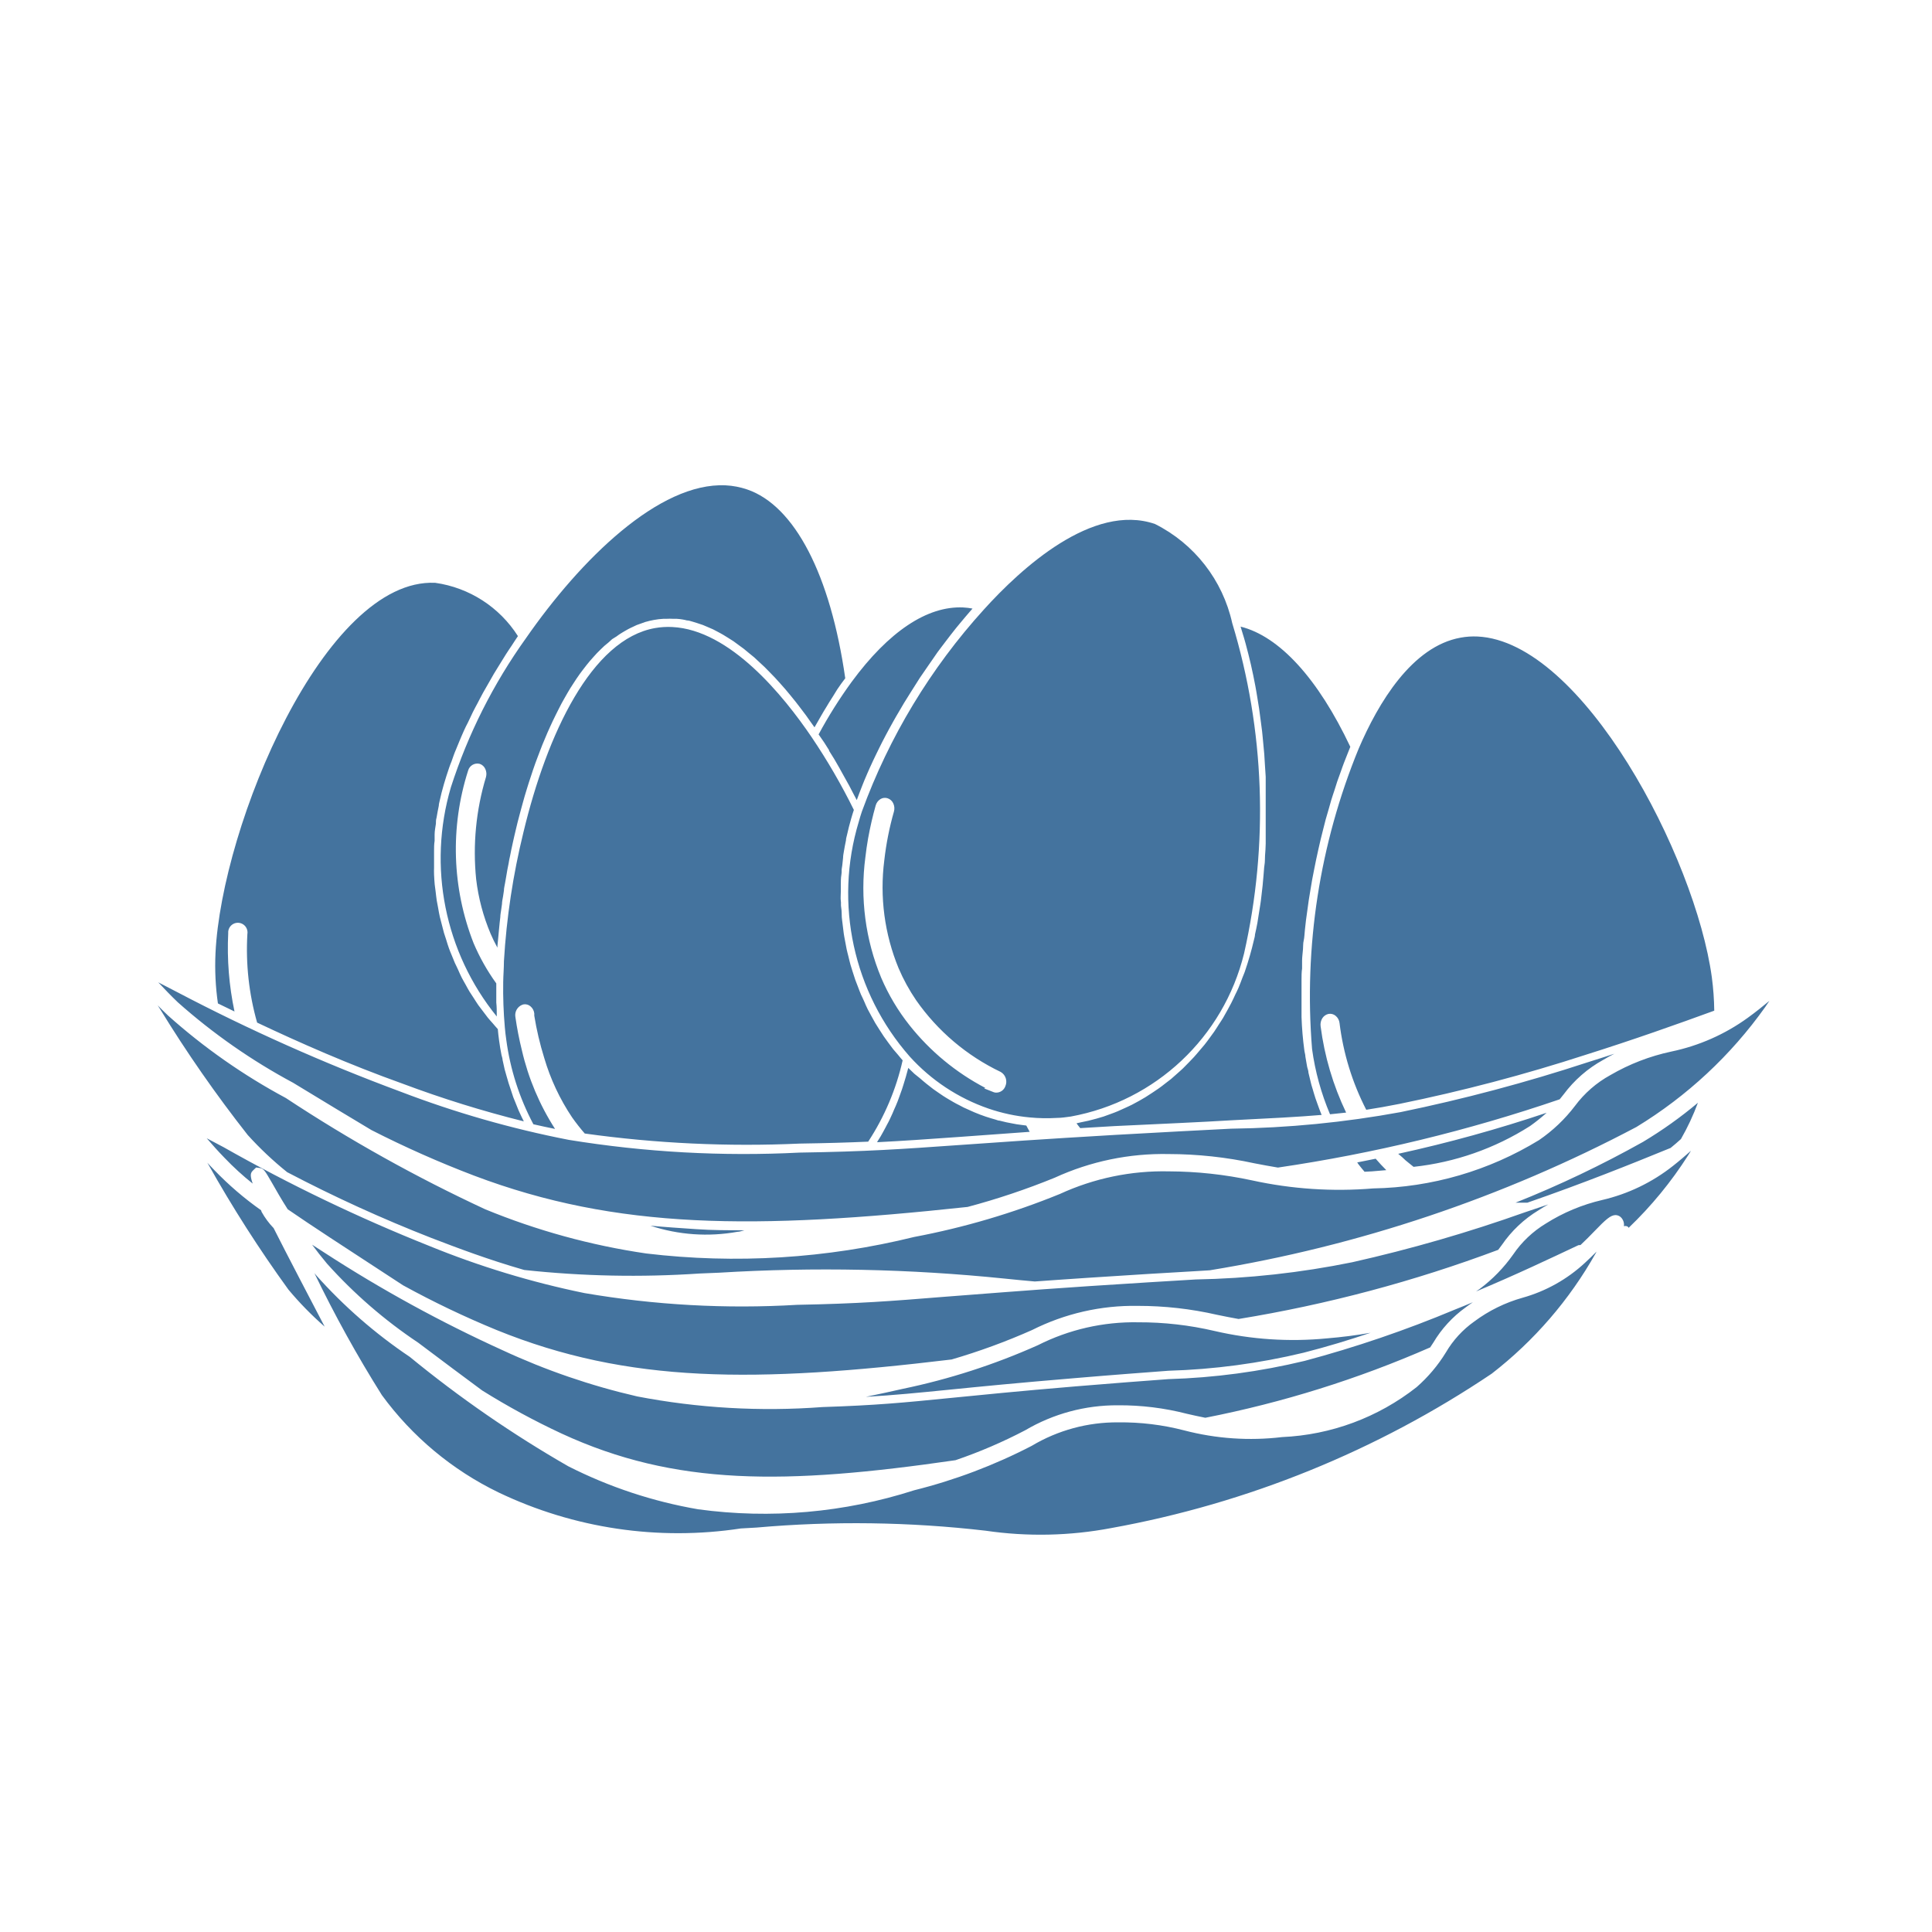
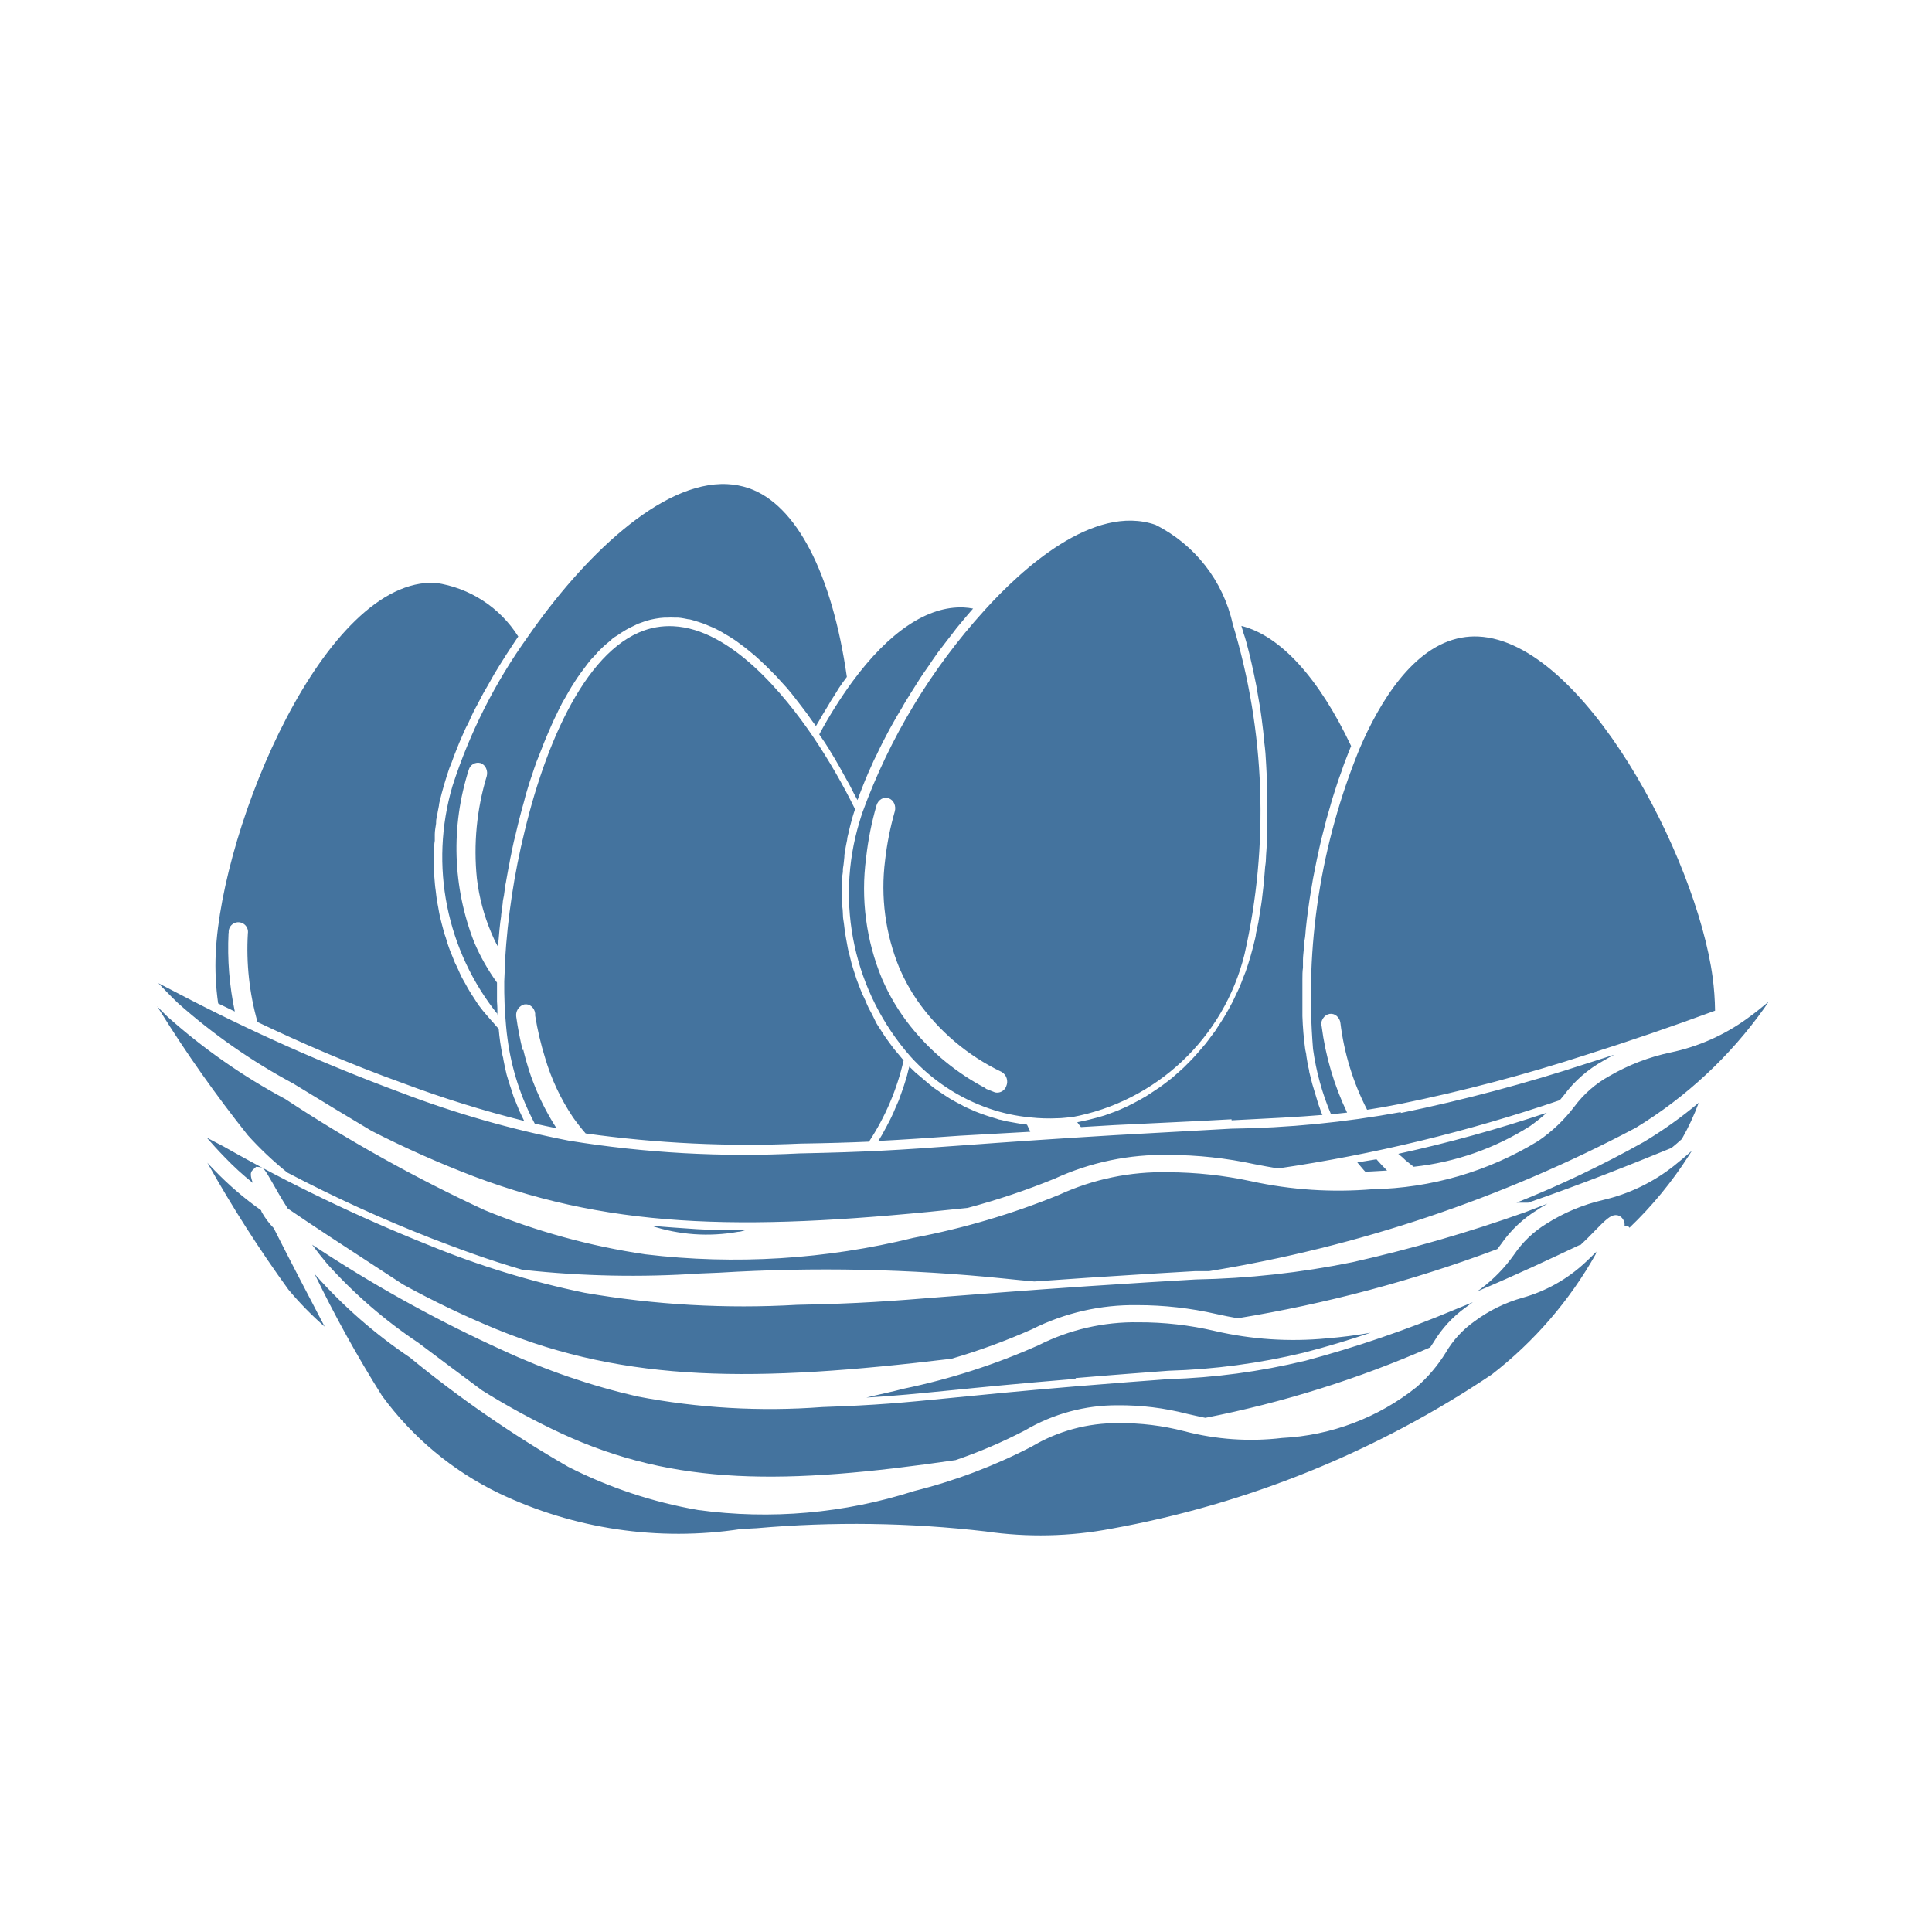
- <svg xmlns="http://www.w3.org/2000/svg" width="24px" fill="#44739e" height="24px" viewBox="0 0 24 24" version="1.1">
-   <path d="m 19.823,15.567 0.01,-0.019 c -0.045,0.046 -0.095,0.094 -0.145,0.14 a 1.887,1.887 0 0 1 -0.774,0.433 1.833,1.833 0 0 0 -0.6,0.295 1.235,1.235 0 0 0 -0.353,0.385 1.878,1.878 0 0 1 -0.364,0.431 2.909,2.909 0 0 1 -1.671,0.62 3.275,3.275 0 0 1 -1.215,-0.083 3.119,3.119 0 0 0 -0.82,-0.1 2.065,2.065 0 0 0 -1.075,0.292 6.7,6.7 0 0 1 -1.461,0.552 6.084,6.084 0 0 1 -2.682,0.236 5.7,5.7 0 0 1 -1.613,-0.534 14.444,14.444 0 0 1 -1.969,-1.359 6.163,6.163 0 0 1 -1.165,-1.016 l -0.02,-0.024 a 15.469,15.469 0 0 0 0.838,1.515 3.9,3.9 0 0 0 1.45,1.209 5.169,5.169 0 0 0 3.009,0.447 l 0.194,-0.011 a 14.016,14.016 0 0 1 2.847,0.039 4.711,4.711 0 0 0 1.561,-0.033 12.43,12.43 0 0 0 4.726,-1.918 4.983,4.983 0 0 0 1.292,-1.497 z m -3.615,1.338 a 8.252,8.252 0 0 1 -1.693,0.227 c -0.3,0.022 -0.672,0.05 -1.153,0.09 -0.716,0.06 -1.181,0.107 -1.554,0.144 -0.593,0.059 -0.92,0.091 -1.592,0.113 a 8.713,8.713 0 0 1 -2.3,-0.132 8.485,8.485 0 0 1 -1.675,-0.575 16.912,16.912 0 0 1 -2.209,-1.21 l -0.155,-0.1 c 0.057,0.077 0.118,0.155 0.184,0.234 a 5.981,5.981 0 0 0 1.135,0.984 c 0.308,0.231 0.568,0.427 0.794,0.593 a 9.152,9.152 0 0 0 0.986,0.535 c 1.414,0.653 2.778,0.638 4.894,0.331 a 6.139,6.139 0 0 0 0.866,-0.372 2.243,2.243 0 0 1 1.151,-0.31 3.343,3.343 0 0 1 0.859,0.106 c 0.075,0.017 0.149,0.034 0.227,0.049 a 13.378,13.378 0 0 0 2.793,-0.874 l 0.039,-0.059 a 1.453,1.453 0 0 1 0.4,-0.437 c 0.031,-0.023 0.061,-0.045 0.091,-0.065 -0.074,0.031 -0.149,0.062 -0.225,0.092 a 14.49,14.49 0 0 1 -1.863,0.636 z m -2.848,0.214 c 0.481,-0.041 0.853,-0.068 1.154,-0.091 a 8.2,8.2 0 0 0 1.679,-0.224 c 0.294,-0.075 0.576,-0.161 0.833,-0.248 -0.172,0.031 -0.353,0.054 -0.545,0.07 a 4.325,4.325 0 0 1 -1.393,-0.092 4.1,4.1 0 0 0 -0.95,-0.108 2.655,2.655 0 0 0 -1.246,0.285 8.2,8.2 0 0 1 -1.674,0.541 c -0.147,0.033 -0.3,0.067 -0.462,0.1 0.357,-0.021 0.639,-0.049 1.049,-0.09 0.369,-0.037 0.834,-0.083 1.555,-0.143 z m -10.11,-2.064 -0.007,-0.021 v 0 a 4.02,4.02 0 0 1 -0.582,-0.5 c -0.03,-0.03 -0.058,-0.061 -0.086,-0.091 l 0.008,0.013 a 15.988,15.988 0 0 0 1,1.564 4.109,4.109 0 0 0 0.45,0.46 l -0.313,-0.6 c -0.133,-0.256 -0.238,-0.459 -0.321,-0.624 a 0.968,0.968 0 0 1 -0.149,-0.201 z m 16.384,0.411 c 0.062,-0.058 0.121,-0.118 0.173,-0.172 0.139,-0.144 0.2,-0.2 0.264,-0.2 v 0 a 0.1,0.1 0 0 1 0.074,0.038 0.129,0.129 0 0 1 0.028,0.1 0.061,0.061 0 0 1 0.035,0 l 0.018,0.01 0.005,0.011 a 4.858,4.858 0 0 0 0.739,-0.9 l 0.036,-0.058 c -0.067,0.059 -0.143,0.125 -0.222,0.187 a 2.231,2.231 0 0 1 -0.882,0.425 2.27,2.27 0 0 0 -0.7,0.293 1.31,1.31 0 0 0 -0.405,0.384 1.9,1.9 0 0 1 -0.415,0.427 l -0.046,0.032 c 0.5,-0.209 0.936,-0.417 1.272,-0.575 z m -0.692,-0.406 a 18.466,18.466 0 0 1 -2.144,0.62 10.716,10.716 0 0 1 -1.945,0.214 c -0.346,0.021 -0.775,0.046 -1.329,0.083 -0.825,0.055 -1.36,0.1 -1.789,0.132 -0.683,0.055 -1.059,0.085 -1.832,0.1 a 11.578,11.578 0 0 1 -2.643,-0.146 10.894,10.894 0 0 1 -1.931,-0.587 20.814,20.814 0 0 1 -2.551,-1.225 l -0.21,-0.111 c 0.07,0.081 0.142,0.162 0.222,0.244 a 3.489,3.489 0 0 0 0.349,0.319 c -0.042,-0.119 -0.021,-0.139 0.011,-0.17 v 0 l 0.032,-0.03 0.044,0.006 c 0.051,0.008 0.064,0.032 0.154,0.187 0.048,0.084 0.113,0.2 0.194,0.326 0.145,0.1 0.319,0.216 0.532,0.356 0.349,0.229 0.645,0.422 0.9,0.588 a 11.425,11.425 0 0 0 1.163,0.556 c 1.638,0.665 3.212,0.659 5.652,0.366 a 7.923,7.923 0 0 0 1,-0.366 2.814,2.814 0 0 1 1.313,-0.3 4.392,4.392 0 0 1 0.985,0.111 c 0.088,0.018 0.176,0.036 0.267,0.052 a 16.973,16.973 0 0 0 3.225,-0.859 l 0.045,-0.06 a 1.485,1.485 0 0 1 0.457,-0.432 c 0.041,-0.027 0.081,-0.05 0.12,-0.072 z m -12.43,0.716 a 12.482,12.482 0 0 0 2.178,0.044 l 0.242,-0.01 a 21.814,21.814 0 0 1 3.547,0.073 c 0.131,0.013 0.252,0.026 0.376,0.036 0.2,-0.014 0.419,-0.03 0.665,-0.046 0.553,-0.037 0.982,-0.062 1.329,-0.082 l 0.179,-0.011 a 17.287,17.287 0 0 0 5.3,-1.78 5.417,5.417 0 0 0 1.6,-1.49 l 0.052,-0.077 c -0.078,0.065 -0.171,0.14 -0.268,0.21 a 2.484,2.484 0 0 1 -0.951,0.42 2.565,2.565 0 0 0 -0.756,0.292 1.365,1.365 0 0 0 -0.44,0.383 1.925,1.925 0 0 1 -0.447,0.425 4.086,4.086 0 0 1 -2.06,0.6 5.07,5.07 0 0 1 -1.505,-0.1 4.991,4.991 0 0 0 -1.034,-0.112 3.074,3.074 0 0 0 -1.353,0.281 9.423,9.423 0 0 1 -1.81,0.534 9.3,9.3 0 0 1 -3.329,0.205 8.489,8.489 0 0 1 -2,-0.549 19.076,19.076 0 0 1 -2.476,-1.382 7.538,7.538 0 0 1 -1.464,-1.025 c -0.044,-0.042 -0.087,-0.084 -0.128,-0.126 l 0.027,0.042 a 16.313,16.313 0 0 0 1.091,1.568 4.257,4.257 0 0 0 0.49,0.462 17.782,17.782 0 0 0 1.791,0.817 c 0.323,0.124 0.702,0.268 1.154,0.398 z m 10.887,-1.961 a 12.55,12.55 0 0 1 -2.106,0.206 c -0.375,0.019 -0.839,0.043 -1.439,0.077 -0.894,0.052 -1.473,0.093 -1.938,0.126 -0.739,0.052 -1.147,0.081 -1.985,0.094 a 13.546,13.546 0 0 1 -2.864,-0.158 12.545,12.545 0 0 1 -2.094,-0.6 23.725,23.725 0 0 1 -2.769,-1.234 l -0.238,-0.123 c 0.076,0.081 0.156,0.165 0.243,0.248 a 7.452,7.452 0 0 0 1.433,1 c 0.375,0.228 0.694,0.421 0.972,0.587 a 12.916,12.916 0 0 0 1.275,0.566 c 1.779,0.672 3.485,0.673 6.131,0.389 a 8.963,8.963 0 0 0 1.082,-0.363 3.234,3.234 0 0 1 1.416,-0.294 5.077,5.077 0 0 1 1.065,0.115 c 0.1,0.019 0.192,0.037 0.292,0.053 a 19.6,19.6 0 0 0 3.5,-0.848 l 0.049,-0.061 a 1.532,1.532 0 0 1 0.492,-0.429 c 0.048,-0.029 0.093,-0.053 0.138,-0.076 -0.109,0.036 -0.22,0.071 -0.334,0.107 a 21.055,21.055 0 0 1 -2.321,0.618 z m 0.061,0.599 c 0.033,0.029 0.069,0.054 0.1,0.081 a 3.363,3.363 0 0 0 1.447,-0.507 2.268,2.268 0 0 0 0.206,-0.165 17.527,17.527 0 0 1 -1.844,0.51 q 0.052,0.042 0.091,0.081 z m -0.6,0.026 0.016,0.024 c 0.024,0.032 0.05,0.062 0.075,0.092 l 0.093,-0.005 0.177,-0.015 c -0.045,-0.045 -0.089,-0.092 -0.132,-0.142 z m -0.455,-1.692 a 0.149,0.149 0 0 1 0.022,-0.1 0.121,0.121 0 0 1 0.077,-0.053 0.108,0.108 0 0 1 0.088,0.024 0.135,0.135 0 0 1 0.048,0.088 3.208,3.208 0 0 0 0.332,1.079 c 0.129,-0.02 0.263,-0.043 0.412,-0.073 a 21.167,21.167 0 0 0 2.311,-0.609 c 0.6,-0.189 1.148,-0.384 1.6,-0.549 a 3.421,3.421 0 0 0 -0.03,-0.415 c -0.205,-1.5 -1.607,-4.171 -2.91,-4.233 a 0.92,0.92 0 0 0 -0.21,0.014 c -0.605,0.108 -1.024,0.811 -1.268,1.381 a 8.1,8.1 0 0 0 -0.578,3.73 3.184,3.184 0 0 0 0.223,0.81 c 0.067,-0.007 0.133,-0.013 0.2,-0.021 a 3.534,3.534 0 0 1 -0.317,-1.073 z m 2.422,2.192 c 0.048,0 0.1,0 0.147,0 0.688,-0.238 1.3,-0.484 1.742,-0.665 l 0.037,-0.015 c 0.045,-0.037 0.088,-0.073 0.128,-0.11 a 2.985,2.985 0 0 0 0.211,-0.451 5.256,5.256 0 0 1 -0.682,0.486 13.312,13.312 0 0 1 -1.583,0.755 z m -8.159,-4.732 a 3.07,3.07 0 0 0 0.634,2.918 2.356,2.356 0 0 0 0.977,0.645 2.2,2.2 0 0 0 0.512,0.11 2.158,2.158 0 0 0 0.341,0.006 c 0.057,0 0.113,-0.01 0.17,-0.017 a 2.718,2.718 0 0 0 2.152,-2.025 8.026,8.026 0 0 0 -0.147,-4.105 1.815,1.815 0 0 0 -0.96,-1.231 c -0.773,-0.265 -1.663,0.552 -2.125,1.063 a 7.622,7.622 0 0 0 -1.515,2.508 c -0.014,0.043 -0.028,0.086 -0.039,0.128 z m 0.082,0.441 c 0.009,-0.078 0.02,-0.156 0.034,-0.235 0.025,-0.137 0.056,-0.274 0.094,-0.408 a 0.136,0.136 0 0 1 0.06,-0.08 0.106,0.106 0 0 1 0.09,-0.009 0.117,0.117 0 0 1 0.069,0.064 0.146,0.146 0 0 1 0.008,0.1 3.731,3.731 0 0 0 -0.12,0.606 2.638,2.638 0 0 0 0.177,1.339 2.32,2.32 0 0 0 0.219,0.4 2.7,2.7 0 0 0 1.05,0.89 0.14,0.14 0 0 1 0.058,0.177 0.12,0.12 0 0 1 -0.115,0.08 0.093,0.093 0 0 1 -0.029,-0.005 l -0.119,-0.047 0.013,-0.007 a 2.94,2.94 0 0 1 -0.94,-0.777 2.587,2.587 0 0 1 -0.352,-0.59 2.91,2.91 0 0 1 -0.197,-1.498 z m 4.539,3.268 c 0.5,-0.025 0.836,-0.042 1.129,-0.067 l -0.009,-0.021 c -0.015,-0.036 -0.027,-0.073 -0.041,-0.11 l -0.028,-0.079 c -0.013,-0.038 -0.023,-0.077 -0.035,-0.116 -0.012,-0.039 -0.016,-0.051 -0.022,-0.078 -0.006,-0.027 -0.02,-0.08 -0.029,-0.121 0,-0.026 -0.012,-0.051 -0.017,-0.077 -0.005,-0.026 -0.014,-0.081 -0.021,-0.122 0,-0.026 -0.01,-0.052 -0.013,-0.079 a 4.047,4.047 0 0 1 -0.035,-0.414 v 0 c 0,-0.057 0,-0.116 0,-0.176 v -0.049 c 0,-0.051 0,-0.1 0,-0.155 0,-0.026 0,-0.052 0,-0.078 0,-0.048 0,-0.1 0.007,-0.144 0,-0.032 0,-0.064 0,-0.1 0,-0.036 0.007,-0.092 0.011,-0.138 0.004,-0.046 0,-0.072 0.009,-0.109 0.009,-0.037 0.01,-0.089 0.015,-0.133 0.005,-0.044 0.008,-0.078 0.013,-0.117 0.005,-0.039 0.012,-0.087 0.018,-0.13 0.006,-0.043 0.011,-0.082 0.017,-0.123 0.006,-0.041 0.014,-0.085 0.021,-0.128 l 0.021,-0.125 c 0.008,-0.043 0.017,-0.085 0.025,-0.128 0.008,-0.043 0.016,-0.083 0.025,-0.124 0.009,-0.041 0.019,-0.086 0.028,-0.128 0.009,-0.042 0.018,-0.082 0.028,-0.122 0.01,-0.04 0.021,-0.085 0.032,-0.128 l 0.03,-0.118 c 0.012,-0.043 0.025,-0.085 0.037,-0.127 0.012,-0.042 0.021,-0.076 0.032,-0.113 0.011,-0.037 0.027,-0.084 0.041,-0.126 0.014,-0.042 0.022,-0.072 0.034,-0.107 0.012,-0.035 0.03,-0.084 0.045,-0.125 0.015,-0.041 0.023,-0.067 0.036,-0.1 0.013,-0.033 0.032,-0.082 0.048,-0.122 l 0.033,-0.083 c -0.4,-0.846 -0.879,-1.372 -1.363,-1.493 0.009,0.028 0.017,0.058 0.026,0.086 0.009,0.028 0.025,0.082 0.036,0.123 0.011,0.041 0.024,0.089 0.035,0.134 0.011,0.045 0.021,0.084 0.031,0.128 0.01,0.044 0.02,0.091 0.03,0.138 0.01,0.047 0.018,0.087 0.026,0.132 0.008,0.045 0.017,0.094 0.024,0.141 0.007,0.047 0.015,0.09 0.022,0.136 0.007,0.046 0.013,0.1 0.019,0.143 0.006,0.043 0.012,0.091 0.018,0.138 0.006,0.047 0.009,0.1 0.014,0.144 0.005,0.044 0.009,0.092 0.013,0.139 l 0.009,0.146 0.009,0.137 c 0,0.049 0,0.1 0,0.146 0,0.046 0,0.091 0,0.136 0,0.045 0,0.1 0,0.145 v 0.132 c 0,0.049 0,0.1 0,0.145 v 0.127 c 0,0.049 -0.005,0.1 -0.008,0.144 -0.003,0.044 0,0.08 -0.007,0.12 -0.007,0.04 -0.008,0.1 -0.013,0.142 -0.005,0.042 -0.006,0.075 -0.01,0.112 -0.004,0.037 -0.011,0.093 -0.016,0.139 -0.005,0.046 -0.008,0.069 -0.013,0.1 -0.005,0.031 -0.015,0.092 -0.022,0.138 -0.005,0.03 -0.009,0.061 -0.014,0.089 -0.009,0.05 -0.02,0.1 -0.03,0.144 0,0.023 -0.008,0.046 -0.013,0.068 -0.016,0.067 -0.032,0.132 -0.05,0.193 -0.018,0.061 -0.041,0.138 -0.065,0.206 -0.009,0.024 -0.019,0.046 -0.028,0.07 -0.016,0.043 -0.032,0.086 -0.05,0.128 -0.018,0.042 -0.025,0.053 -0.038,0.08 -0.013,0.027 -0.033,0.074 -0.052,0.109 -0.019,0.035 -0.029,0.055 -0.044,0.082 l -0.056,0.1 c -0.016,0.027 -0.034,0.053 -0.051,0.079 -0.017,0.026 -0.039,0.063 -0.06,0.093 -0.021,0.03 -0.037,0.051 -0.056,0.077 -0.019,0.026 -0.042,0.058 -0.065,0.086 -0.023,0.028 -0.04,0.048 -0.061,0.072 -0.021,0.024 -0.045,0.054 -0.069,0.08 -0.024,0.026 -0.043,0.045 -0.065,0.068 -0.022,0.023 -0.048,0.05 -0.073,0.074 -0.025,0.024 -0.047,0.042 -0.07,0.063 l -0.077,0.068 -0.074,0.057 c -0.027,0.021 -0.053,0.042 -0.081,0.061 -0.028,0.019 -0.051,0.035 -0.077,0.052 l -0.085,0.055 -0.079,0.046 -0.089,0.048 c -0.027,0.014 -0.055,0.026 -0.083,0.039 l -0.091,0.041 c -0.028,0.012 -0.057,0.023 -0.085,0.033 l -0.094,0.034 -0.088,0.026 -0.1,0.026 -0.09,0.019 -0.058,0.013 0.016,0.022 0.03,0.038 0.421,-0.025 c 0.61,-0.029 1.074,-0.049 1.449,-0.072 z m -8.806,-0.87 a 4.139,4.139 0 0 1 -0.081,-0.416 0.138,0.138 0 0 1 0.08,-0.147 0.088,0.088 0 0 1 0.02,-0.007 0.105,0.105 0 0 1 0.089,0.025 0.133,0.133 0 0 1 0.046,0.087 v 0.028 a 3.819,3.819 0 0 0 0.123,0.523 2.686,2.686 0 0 0 0.347,0.741 2.552,2.552 0 0 0 0.157,0.2 14.539,14.539 0 0 0 2.671,0.125 c 0.336,-0.005 0.6,-0.013 0.85,-0.024 a 3.074,3.074 0 0 0 0.428,-1.01 c -0.02,-0.022 -0.038,-0.045 -0.057,-0.068 l -0.061,-0.071 c -0.021,-0.027 -0.041,-0.055 -0.062,-0.083 -0.021,-0.028 -0.037,-0.05 -0.054,-0.075 -0.017,-0.025 -0.038,-0.058 -0.057,-0.088 -0.019,-0.03 -0.033,-0.051 -0.049,-0.078 -0.016,-0.027 -0.034,-0.061 -0.051,-0.092 l -0.043,-0.08 c -0.016,-0.032 -0.03,-0.064 -0.045,-0.1 -0.015,-0.036 -0.026,-0.054 -0.038,-0.081 -0.012,-0.027 -0.026,-0.067 -0.039,-0.1 -0.013,-0.033 -0.022,-0.055 -0.032,-0.083 -0.01,-0.028 -0.023,-0.07 -0.034,-0.105 -0.011,-0.035 -0.018,-0.056 -0.026,-0.084 -0.008,-0.028 -0.018,-0.072 -0.027,-0.108 -0.009,-0.036 -0.015,-0.057 -0.021,-0.086 -0.006,-0.029 -0.014,-0.074 -0.021,-0.111 -0.007,-0.037 -0.011,-0.057 -0.015,-0.086 -0.004,-0.029 -0.01,-0.076 -0.014,-0.114 -0.004,-0.038 -0.008,-0.057 -0.01,-0.086 -0.002,-0.029 0,-0.077 -0.007,-0.116 -0.007,-0.039 0,-0.057 -0.005,-0.086 -0.005,-0.029 0,-0.079 0,-0.118 0,-0.039 0,-0.057 0,-0.086 0,-0.029 0,-0.081 0.007,-0.121 0.007,-0.04 0,-0.056 0.006,-0.084 0.006,-0.028 0.01,-0.085 0.015,-0.127 0,-0.026 0.006,-0.053 0.01,-0.079 0.007,-0.046 0.017,-0.091 0.026,-0.137 0,-0.023 0.008,-0.045 0.013,-0.068 q 0.022,-0.1 0.051,-0.2 c 0.01,-0.036 0.022,-0.073 0.034,-0.11 a 7.694,7.694 0 0 0 -0.522,-0.9 c -0.353,-0.521 -1.017,-1.338 -1.735,-1.372 a 0.948,0.948 0 0 0 -0.212,0.013 c -0.789,0.138 -1.342,1.313 -1.636,2.538 a 8.916,8.916 0 0 0 -0.242,1.6 c 0,0.089 -0.008,0.175 -0.009,0.26 a 5.411,5.411 0 0 0 0.02,0.56 q 0.007,0.081 0.018,0.156 a 3.109,3.109 0 0 0 0.337,1.05 c 0.087,0.02 0.176,0.039 0.269,0.058 a 3.085,3.085 0 0 1 -0.412,-0.977 z m 2.677,2.255 c 0.03,0 0.059,-0.013 0.088,-0.019 -0.2,0 -0.4,0 -0.6,-0.014 -0.2,-0.014 -0.382,-0.025 -0.568,-0.043 a 2.2,2.2 0 0 0 1.08,0.076 z m 1.139,-5.983 v 0.007 q 0.065,0.1 0.126,0.21 l 0.042,0.076 c 0.028,0.049 0.056,0.1 0.083,0.149 0.016,0.029 0.031,0.059 0.046,0.089 0.015,0.03 0.032,0.059 0.047,0.089 l 0.01,-0.027 0.023,-0.062 c 0.011,-0.03 0.023,-0.06 0.035,-0.09 l 0.026,-0.065 0.038,-0.089 0.03,-0.068 0.041,-0.089 0.033,-0.069 c 0.014,-0.03 0.029,-0.06 0.044,-0.09 l 0.035,-0.07 0.048,-0.092 0.037,-0.069 0.052,-0.094 0.038,-0.067 0.059,-0.1 0.035,-0.06 0.076,-0.122 0.024,-0.038 c 0.033,-0.053 0.068,-0.106 0.1,-0.158 l 0.031,-0.045 0.077,-0.112 0.041,-0.059 0.069,-0.1 0.047,-0.063 c 0.022,-0.03 0.044,-0.059 0.067,-0.088 l 0.049,-0.064 0.066,-0.084 0.052,-0.063 0.067,-0.08 0.053,-0.062 0.035,-0.04 a 0.836,0.836 0 0 0 -0.115,-0.014 c -0.448,-0.021 -0.927,0.3 -1.386,0.924 a 5.69,5.69 0 0 0 -0.411,0.653 c 0.048,0.067 0.091,0.131 0.13,0.196 z m 2.492,4.741 c -0.014,-0.026 -0.029,-0.052 -0.042,-0.078 l -0.061,-0.008 -0.059,-0.008 -0.074,-0.014 -0.056,-0.011 -0.082,-0.02 c -0.016,0 -0.032,-0.007 -0.047,-0.012 -0.043,-0.012 -0.086,-0.025 -0.128,-0.039 -0.042,-0.014 -0.092,-0.033 -0.137,-0.052 l -0.045,-0.02 -0.089,-0.04 -0.051,-0.027 c -0.027,-0.013 -0.053,-0.027 -0.079,-0.042 l -0.053,-0.031 c -0.025,-0.015 -0.049,-0.029 -0.073,-0.045 -0.024,-0.016 -0.035,-0.024 -0.053,-0.036 l -0.069,-0.048 -0.051,-0.04 c -0.023,-0.017 -0.044,-0.035 -0.066,-0.053 -0.022,-0.018 -0.034,-0.028 -0.05,-0.043 l -0.066,-0.053 -0.049,-0.047 -0.028,-0.027 -0.012,0.044 -0.018,0.066 c -0.009,0.031 -0.018,0.061 -0.028,0.092 -0.01,0.031 -0.013,0.042 -0.02,0.063 -0.007,0.021 -0.022,0.063 -0.034,0.095 l -0.021,0.057 q -0.021,0.053 -0.045,0.105 l -0.018,0.043 c -0.022,0.048 -0.045,0.1 -0.07,0.143 l -0.015,0.029 c -0.02,0.037 -0.04,0.075 -0.061,0.111 l -0.03,0.048 -0.016,0.027 c 0.32,-0.016 0.619,-0.037 1.013,-0.065 z m -6.62,-1.433 v -0.019 c 0,-0.05 0,-0.1 -0.006,-0.155 v -0.053 c 0,-0.051 0,-0.1 0,-0.157 v -0.027 a 2.571,2.571 0 0 1 -0.282,-0.5 3.2,3.2 0 0 1 -0.068,-2.143 0.119,0.119 0 0 1 0.145,-0.084 0.117,0.117 0 0 1 0.069,0.064 0.146,0.146 0 0 1 0.008,0.1 3.253,3.253 0 0 0 -0.122,1.269 2.489,2.489 0 0 0 0.179,0.676 c 0.024,0.056 0.052,0.114 0.085,0.174 0,-0.034 0.006,-0.069 0.008,-0.1 0.002,-0.031 0.007,-0.078 0.011,-0.117 l 0.009,-0.092 0.008,-0.07 c 0,-0.03 0.007,-0.061 0.011,-0.092 l 0.01,-0.072 c 0,-0.031 0.008,-0.062 0.013,-0.093 l 0.011,-0.073 c 0,-0.031 0.009,-0.062 0.014,-0.093 l 0.013,-0.074 c 0.005,-0.031 0.011,-0.062 0.016,-0.094 l 0.015,-0.075 q 0.007,-0.047 0.018,-0.093 l 0.015,-0.076 c 0.007,-0.031 0.013,-0.062 0.02,-0.092 l 0.017,-0.076 c 0.007,-0.031 0.014,-0.062 0.022,-0.093 l 0.018,-0.075 0.024,-0.092 0.02,-0.075 c 0.008,-0.031 0.016,-0.061 0.025,-0.091 l 0.021,-0.075 0.027,-0.089 0.023,-0.074 c 0.01,-0.03 0.019,-0.059 0.029,-0.088 l 0.024,-0.073 0.03,-0.086 0.027,-0.072 c 0.01,-0.028 0.021,-0.056 0.032,-0.084 l 0.027,-0.07 0.034,-0.081 0.029,-0.069 0.035,-0.078 0.031,-0.067 c 0.012,-0.026 0.024,-0.051 0.037,-0.076 l 0.032,-0.064 0.04,-0.078 0.034,-0.061 c 0.013,-0.024 0.026,-0.047 0.04,-0.07 l 0.035,-0.059 0.042,-0.065 0.034,-0.052 0.043,-0.062 0.039,-0.052 0.045,-0.058 0.04,-0.049 c 0.015,-0.018 0.031,-0.035 0.047,-0.053 0.016,-0.018 0.027,-0.031 0.041,-0.045 l 0.049,-0.049 c 0.014,-0.013 0.028,-0.028 0.043,-0.041 l 0.053,-0.044 0.044,-0.04 0.056,-0.035 c 0.015,-0.011 0.029,-0.022 0.044,-0.031 0.015,-0.009 0.036,-0.023 0.056,-0.034 l 0.044,-0.025 c 0.02,-0.011 0.041,-0.02 0.062,-0.03 l 0.042,-0.02 0.07,-0.025 0.036,-0.013 a 1.034,1.034 0 0 1 0.11,-0.026 0.927,0.927 0 0 1 0.118,-0.014 h 0.037 a 0.748,0.748 0 0 1 0.082,0 h 0.045 a 0.656,0.656 0 0 1 0.076,0.009 0.448,0.448 0 0 1 0.05,0.011 c 0.024,0 0.048,0.009 0.073,0.016 l 0.055,0.017 0.072,0.024 0.054,0.023 0.072,0.031 0.055,0.029 c 0.024,0.013 0.048,0.025 0.071,0.039 l 0.057,0.035 0.071,0.045 c 0.019,0.013 0.038,0.028 0.057,0.042 l 0.071,0.052 0.058,0.048 0.071,0.058 0.058,0.054 0.071,0.066 0.058,0.059 c 0.024,0.024 0.047,0.047 0.07,0.072 l 0.06,0.066 0.069,0.078 0.06,0.072 0.069,0.085 0.06,0.078 0.068,0.09 0.06,0.085 c 0.016,0.021 0.031,0.042 0.046,0.064 0.014,-0.024 0.027,-0.048 0.041,-0.071 0.014,-0.023 0.026,-0.047 0.04,-0.07 0.022,-0.039 0.045,-0.077 0.068,-0.114 l 0.033,-0.055 c 0.035,-0.055 0.069,-0.108 0.1,-0.16 v 0 c 0.032,-0.048 0.065,-0.094 0.1,-0.139 -0.184,-1.286 -0.628,-2.144 -1.219,-2.346 a 0.978,0.978 0 0 0 -0.267,-0.051 c -0.826,-0.039 -1.8,0.919 -2.481,1.9 a 6.722,6.722 0 0 0 -0.932,1.851 3.121,3.121 0 0 0 0.57,2.847 z m -3.336,-1.035 a 0.12,0.12 0 1 1 0.238,0.011 3.318,3.318 0 0 0 0.121,1.1 c 0.52,0.246 1.139,0.52 1.808,0.759 a 13.769,13.769 0 0 0 1.505,0.468 l -0.03,-0.061 -0.034,-0.073 c -0.013,-0.03 -0.025,-0.061 -0.037,-0.092 l -0.03,-0.074 -0.033,-0.1 c -0.008,-0.025 -0.017,-0.05 -0.025,-0.075 -0.008,-0.025 -0.019,-0.068 -0.029,-0.1 -0.01,-0.032 -0.014,-0.047 -0.02,-0.071 -0.006,-0.024 -0.018,-0.079 -0.026,-0.118 0,-0.02 -0.009,-0.04 -0.013,-0.059 -0.012,-0.06 -0.022,-0.12 -0.03,-0.181 -0.008,-0.061 -0.012,-0.093 -0.016,-0.142 -0.022,-0.023 -0.041,-0.047 -0.062,-0.071 -0.021,-0.024 -0.042,-0.046 -0.062,-0.071 -0.02,-0.025 -0.042,-0.055 -0.063,-0.083 -0.021,-0.028 -0.038,-0.049 -0.056,-0.074 -0.018,-0.025 -0.038,-0.059 -0.057,-0.088 -0.019,-0.029 -0.035,-0.052 -0.051,-0.078 -0.016,-0.026 -0.035,-0.062 -0.052,-0.093 -0.017,-0.031 -0.031,-0.053 -0.045,-0.081 -0.014,-0.028 -0.031,-0.065 -0.046,-0.1 -0.015,-0.035 -0.027,-0.055 -0.039,-0.082 -0.012,-0.027 -0.028,-0.069 -0.041,-0.1 -0.013,-0.031 -0.023,-0.055 -0.033,-0.083 -0.01,-0.028 -0.024,-0.072 -0.035,-0.109 -0.011,-0.037 -0.019,-0.055 -0.027,-0.083 -0.008,-0.028 -0.02,-0.075 -0.029,-0.112 -0.009,-0.037 -0.015,-0.057 -0.022,-0.085 -0.007,-0.028 -0.015,-0.077 -0.022,-0.116 -0.007,-0.039 -0.011,-0.056 -0.016,-0.085 -0.005,-0.029 -0.01,-0.079 -0.015,-0.119 -0.005,-0.04 -0.008,-0.056 -0.011,-0.084 -0.003,-0.028 -0.006,-0.081 -0.008,-0.122 -0.002,-0.041 0,-0.056 0,-0.084 0,-0.028 0,-0.084 0,-0.126 0,-0.027 0,-0.054 0,-0.081 0,-0.043 0,-0.086 0.007,-0.129 0,-0.026 0,-0.053 0,-0.079 0,-0.045 0.01,-0.089 0.016,-0.134 0,-0.024 0,-0.049 0.008,-0.074 0.008,-0.05 0.018,-0.1 0.028,-0.149 0,-0.019 0.006,-0.039 0.01,-0.058 0.015,-0.068 0.032,-0.137 0.052,-0.205 0.02,-0.068 0.042,-0.139 0.067,-0.211 0.008,-0.025 0.019,-0.051 0.029,-0.076 0.017,-0.048 0.034,-0.1 0.054,-0.145 l 0.041,-0.1 c 0.019,-0.045 0.037,-0.089 0.058,-0.135 0.021,-0.046 0.032,-0.068 0.049,-0.1 0.017,-0.032 0.041,-0.089 0.063,-0.133 0.022,-0.044 0.038,-0.072 0.057,-0.108 0.019,-0.036 0.045,-0.088 0.07,-0.133 l 0.059,-0.103 c 0.025,-0.044 0.05,-0.089 0.076,-0.133 l 0.067,-0.109 c 0.028,-0.045 0.055,-0.09 0.083,-0.134 0.028,-0.044 0.047,-0.071 0.071,-0.107 0.024,-0.036 0.05,-0.078 0.077,-0.117 a 1.459,1.459 0 0 0 -1.027,-0.662 c -1.372,-0.064 -2.655,3.008 -2.73,4.6 a 3.308,3.308 0 0 0 0.03,0.625 l 0.206,0.1 a 3.8,3.8 0 0 1 -0.078,-0.973 z" />
+ <svg xmlns="http://www.w3.org/2000/svg" fill="#44739e" width="24" height="24" version="1.1" viewBox="0 0 24000 24000">
+   <path d="m19823 15567 10-20a3900 3900 0 01-145 140 1887 1887 0 01-774 434 1833 1833 0 00-600 295 1235 1235 0 00-353 385 1878 1878 0 01-364 430 2909 2909 0 01-1670 632 3275 3275 0 01-1216-84 3119 3119 0 00-820-100 2065 2065 0 00-1075 291 6700 6700 0 01-1460 552 6084 6084 0 01-2683 236 5700 5700 0 01-1613-536 14444 14444 0 01-1970-1360 6163 6163 0 01-1163-1015l-20-24a15469 15469 0 00 838 1515 3900 3900 0 00 1450 1210 5169 5169 0 00 3010 446l193-10a14016 14016 0 01 2847 40 4711 4711 0 00 1560-34 12430 12430 0 00 4727-1916 4983 4983 0 00 1292-1497zm-3615 1338a8252 8252 0 01-1693 227c-300 22-672 50-1153 90-716 60-1180 107-1554 144-593 59-920 90-1592 113a8713 8713 0 01-2300-132 8485 8485 0 01-1675-575 16912 16912 0 01-2210-1210l-154-100c57 77 118 155 184 234a5981 5981 0 00 1135 984c308 230 568 427 794 593a9152 9152 0 00 986 535c1414 653 2778 638 4894 330a6139 6139 0 00 866-371 2243 2243 0 01 1150-310 3343 3343 0 01 860 106c75 17 149 34 227 50a13378 13378 0 00 2793-875l40-60a1453 1453 0 01 400-436 2240 2240 0 01 90-65l-225 92a14490 14490 0 01-1860 636zm-2848 214c481-41 853-68 1154-91a8200 8200 0 00 1680-224c293-75 575-161 832-248a5775 5775 0 01-545 70 4325 4325 0 01-1390-92 4100 4100 0 00-950-108 2655 2655 0 00-1240 285 8200 8200 0 01-1675 540c-150 40-302 70-464 110 357-20 640-50 1050-90 367-37 832-83 1553-143zM3250 15055l-7-21a4020 4020 0 01-582-500c-30-30-58-61-86-91l8 13a15988 15988 0 00 1000 1564 4109 4109 0 00 450 460l-313-600a57197 57197 0 01-320-624 968 968 0 01-150-201zm16384 410c62-57 121-117 173-171 140-144 200-200 264-200a100 100 0 01 80 38 129 129 0 01 30 100 61 61 0 01 37 0l18 10 5 10a4858 4858 0 00 740-900l36-57a5163 5163 0 01-222 187 2231 2231 0 01-882 425 2270 2270 0 00-700 293 1310 1310 0 00-404 384 1900 1900 0 01-415 427l-46 32c499-210 935-417 1270-575zm-692-405a18466 18466 0 01-2144 620 10716 10716 0 01-1945 214c-346 20-775 46-1329 83-825 55-1360 100-1789 132-683 55-1059 85-1832 100a11578 11578 0 01-2643-150 10894 10894 0 01-1930-590 20814 20814 0 01-2552-1227l-210-110c70 80 142 160 222 242a3489 3489 0 00 350 320c-43-120-22-140 10-170l32-30 44 4c51 8 64 32 154 187 48 85 113 201 194 327 145 100 320 216 532 356l900 588a11425 11425 0 00 1163 557c1630 665 3210 660 5650 366a7923 7923 0 00 1000-366 2814 2814 0 01 1310-300 4392 4392 0 01 980 110c88 20 176 37 267 53a16973 16973 0 00 3225-860l45-60a1485 1485 0 01 457-430c41-29 81-50 120-74zm-12430 716a12482 12482 0 00 2178 44l242-10a21814 21814 0 01 3547 73c130 13 250 26 370 36l661-46c553-37 982-62 1330-82h178a17287 17287 0 00 5300-1780 5417 5417 0 00 1600-1490l52-77c-78 65-170 140-268 210a2484 2484 0 01-950 420 2565 2565 0 00-757 291 1365 1365 0 00-439 383 1925 1925 0 01-447 425 4086 4086 0 01-2060 600 5070 5070 0 01-1505-99 4991 4991 0 00-1034-112 3074 3074 0 00-1353 280 9423 9423 0 01-1810 535 9300 9300 0 01-3328 205 8489 8489 0 01-2000-550 19076 19076 0 01-2476-1380 7538 7538 0 01-1465-1025 5110 5110 0 01-126-126l27 42a16313 16313 0 00 1100 1560 4257 4257 0 00 490 463 17782 17782 0 00 1790 817c324 124 703 268 1155 398zM17400 13815a12550 12550 0 01-2106 206l-1440 80a137800 137800 0 00-1937 130c-740 55-1147 80-1985 97a13546 13546 0 01-2864-158 12545 12545 0 01-2094-600 23725 23725 0 01-2770-1234l-237-123c76 80 156 164 243 247a7452 7452 0 00 1433 1000c375 230 694 422 972 588a12916 12916 0 00 1275 567c1780 672 3485 673 6130 390a8963 8963 0 00 1083-364 3234 3234 0 01 1416-294 5077 5077 0 01 1065 115c100 19 192 37 292 53a19600 19600 0 00 3500-848l50-60a1532 1532 0 01 491-430c48-29 93-53 138-76-109 36-220 70-334 107a21055 21055 0 01-2320 618zm61 599c33 29 70 54 100 80a3363 3363 0 00 1447-506 2268 2268 0 00 206-165 17527 17527 0 01-1844 510q52 42 90 80zm-600 26 20 24c29 32 50 62 80 92l93-5 177-10a2574 2574 0 01-132-140zm-450-1692a149 149 0 01 26-100 121 121 0 01 78-53 108 108 0 01 88 24 135 135 0 01 48 88 3208 3208 0 00 332 1079c130-20 263-43 412-73a21167 21167 0 00 2310-610 35800 35800 0 00 1600-548 3421 3421 0 00-30-415c-203-1500-1605-4171-2910-4233a920 920 0 00-210 14c-603 108-1022 810-1266 1380a8100 8100 0 00-578 3730 3184 3184 0 00 223 810c67-6 133-12 200-20a3534 3534 0 01-316-1073zm2426 2192h147c689-238 1300-484 1743-665l37-15c45-37 88-73 128-110a2985 2985 0 00 210-451 5256 5256 0 01-681 486 13312 13312 0 01-1582 755zm-8160-4732a3070 3070 0 00 635 2918 2356 2356 0 00 977 645 2200 2200 0 00 512 110 2158 2158 0 00 339 10c56 0 112-10 168-12a2718 2718 0 00 2152-2025 8026 8026 0 00-147-4104 1815 1815 0 00-960-1231c-772-265-1662 552-2124 1063a7622 7622 0 00-1515 2509c-14 43-28 86-40 128zm83 440a3912 3912 0 01 128-642 136 136 0 01 60-80 106 106 0 01 90-10 117 117 0 01 70 65 146 146 0 01 7 100 3731 3731 0 00-120 606 2638 2638 0 00 178 1339 2320 2320 0 00 220 400 2700 2700 0 00 1050 890 140 140 0 01 57 177 120 120 0 01-115 80 93 93 0 01-30-5l-118-47h12a2940 2940 0 01-940-774 2587 2587 0 01-353-590 2910 2910 0 01-197-1500zm4540 3269c500-25 835-42 1128-67l-10-21-40-110-27-90-35-116c-12-40-16-50-22-77l-30-121c0-26-11-51-16-77l-20-122c0-26-10-52-14-80a4047 4047 0 01-35-413v-458c0-48 0-100 7-144v-100c0-36 7-92 11-138 4-46 0-72 10-110 8-36 10-88 14-132l13-117 17-130 17-121 21-128 21-125 25-128 25-124c10-41 20-86 28-128l28-122 33-128 30-118 37-127 32-113 40-126 35-108 45-125c14-41 22-67 35-100l48-124 33-82c-400-845-879-1371-1363-1492 10 30 17 60 26 89 10 25 26 78 37 119l35 135 30 128a10430 10430 0 01 57 270l24 140 24 138 20 143 17 138c6 47 10 100 14 144 7 44 10 92 15 139l9 148 7 137v830c0 50-5 100-8 145-4 44-1 80-8 120-7 40-8 100-13 142-5 42-6 75-10 112l-16 139a1732 1732 0 01-13 100l-22 138-14 89-31 144c0 23-7 46-12 68a3850 3850 0 01-115 399l-28 70a2827 2827 0 01-50 128c-18 42-25 53-38 80-13 27-33 74-52 109l-44 82-56 97-50 79c-18 25-40 62-60 92l-57 76c-20 26-42 58-65 86l-60 70c-22 25-46 55-70 80-24 27-43 46-65 69l-73 73c-25 24-47 42-70 63l-77 68-74 57c-28 20-54 42-81 60l-80 53-84 55-80 46-90 48-81 40-90 40a1487 1487 0 01-86 33l-94 34-90 26-100 26-90 20-57 12 16 22 30 38 420-25c610-30 1075-50 1450-72zm-8807-870a4139 4139 0 01-80-416 138 138 0 01 80-147 88 88 0 01 20-7 105 105 0 01 89 25 133 133 0 01 46 87v28a3819 3819 0 00 123 523 2686 2686 0 00 347 740 2552 2552 0 00 157 200 14539 14539 0 00 2670 126c338-5 600-13 850-24a3074 3074 0 00 430-1010c-20-22-38-45-57-68l-60-71-62-83a1904 1904 0 01-110-163c-20-30-34-51-50-78l-50-103-43-80a1570 1570 0 01-44-100c-15-35-26-53-38-80-12-27-26-67-40-100l-31-83-34-105-26-84-27-110a746 746 0 01-21-85l-20-110-15-86a3995 3995 0 01-14-114c-5-38-10-57-11-86-3-30-1-77-8-116-7-40 0-57-5-86-4-28 0-78 0-117v-86c0-30 0-81 8-121 8-40 0-56 7-84 6-28 10-85 15-127-1-26 5-53 9-80 7-45 17-90 26-136 0-23 8-45 13-68q22-100 50-200c10-36 23-73 35-110a7694 7694 0 00-522-901c-354-520-1018-1338-1736-1372a948 948 0 00-212 13c-790 138-1342 1313-1636 2538a8916 8916 0 00-242 1600c0 89-8 175-10 260a5411 5411 0 00 23 560q7 80 18 158a3109 3109 0 00 338 1050c87 19 176 39 270 57a3085 3085 0 01-413-977zm2677 2255c30 0 60-13 88-20-200 0-400 0-600-13-201-14-383-25-570-43a2200 2200 0 00 1080 76zm1140-5983v7q63 100 124 210l42 76 83 149 45 89 48 89 10-27 23-62 35-90 26-65 38-90 30-67 40-90 34-68 43-90 35-70 48-92 37-70 52-93 38-67 60-100 34-60 75-122 24-38 100-158 30-45 78-112 40-60 70-100 48-62a2910 2910 0 01 67-88l50-64 64-84 52-63 67-80 53-62 35-40a836 836 0 00-115-14c-448-20-927 300-1386 924a5690 5690 0 00-410 653c47 67 90 130 130 196zm2489 4740-41-88-60-8-60-10-73-13-56-10-82-20c-16 0-32-8-47-13a2708 2708 0 01-264-90l-45-20-90-40-51-29a1194 1194 0 01-80-42l-52-30-73-47-53-36-70-48-50-40-64-54a880 880 0 01-50-43l-66-55-48-47-28-26-12 44-16 65a3222 3222 0 01-28 93l-20 62a3363 3363 0 01-34 95l-20 57q-22 53-46 105l-18 43c-22 48-45 100-70 143l-15 30-60 110-30 50-16 26c320-16 620-37 1013-65zm-6620-1443v-20c0-50 0-100-5-153v-237a2571 2571 0 01-283-500 3200 3200 0 01-68-2143 119 119 0 01 145-84 117 117 0 01 70 64 146 146 0 01 8 100 3253 3253 0 00-122 1270 2489 2489 0 00 179 675c23 56 50 114 84 174 0-33 6-70 8-100l10-116 10-92 10-70c0-30 8-60 10-92l10-72c0-32 10-63 15-94l10-74c0-30 10-62 15-93l13-74 17-94 15-76q7-47 18-93l15-76 20-92 19-76 22-93 18-75 24-93 20-75 25-90 20-78 27-90 23-75 30-88 24-73 30-86 29-72 33-84 27-70 33-80 30-70 34-78 30-67 37-76 30-63 40-78 35-60 40-70 35-60 42-66 34-52 44-62 39-52 44-59 40-50 47-49 40-46 50-50 44-40 53-44 44-40 56-35 44-30 57-35 44-24 62-30 40-20 70-25 37-13a1034 1034 0 01 110-26 927 927 0 01 118-14h37a748 748 0 01 79 0h47a656 656 0 01 76 10 448 448 0 01 50 10c24 0 48 10 73 16l55 17 72 24 54 23 72 30 58 30c24 13 48 25 70 40l58 34 70 45c20 13 39 28 58 42l70 52 59 48 70 58 59 54 70 66 60 60 70 71 60 66 70 77 60 72 68 87 60 78 68 90 60 85 46 62 42-70 40-70 70-115 32-55c35-55 70-108 100-160 32-48 65-94 100-140-184-1285-628-2143-1220-2345a978 978 0 00-266-50c-826-40-1800 918-2480 1900a6722 6722 0 00-933 1850 3121 3121 0 00 570 2847zm-3338-1030a120 120 0 11 238 10 3318 3318 0 00 120 1100c519 248 1139 520 1808 760a13769 13769 0 00 1505 469l-30-61-34-73-37-92-30-73-32-100-25-75-30-100a3785 3785 0 01-41-190c0-20-10-40-12-58a2730 2730 0 01-46-323c-22-21-40-45-62-70-20-23-42-45-62-70L6000 12557l-57-74c-18-25-38-60-57-88-20-30-35-52-50-78-17-26-36-62-53-93l-45-80a1999 1999 0 01-46-100c-15-36-27-56-40-83l-40-100a1582 1582 0 01-68-192c-10-37-20-55-27-83a3453 3453 0 01-30-112l-21-85c-7-28-15-77-22-116l-16-85c-5-30-10-80-15-120-5-40-8-55-10-83a2679 2679 0 01-10-122v-290c0-43 0-86 8-130v-78c0-45 10-90 16-134 0-24 0-50 8-74 8-50 18-100 28-150 0-18 6-38 10-57a4595 4595 0 01 119-407l30-75c18-50 35-100 55-146l40-100 59-136a925 925 0 01 50-100c16-34 40-90 62-135 22-44 38-72 57-108 20-36 45-88 70-133l60-104 75-133 67-110 83-132 70-107c25-36 50-78 78-117A1459 1459 0 00 5410 7240c-1372-64-2655 3008-2730 4600a3308 3308 0 00 30 625l207 100a3800 3800 0 01-78-973" />
</svg>
